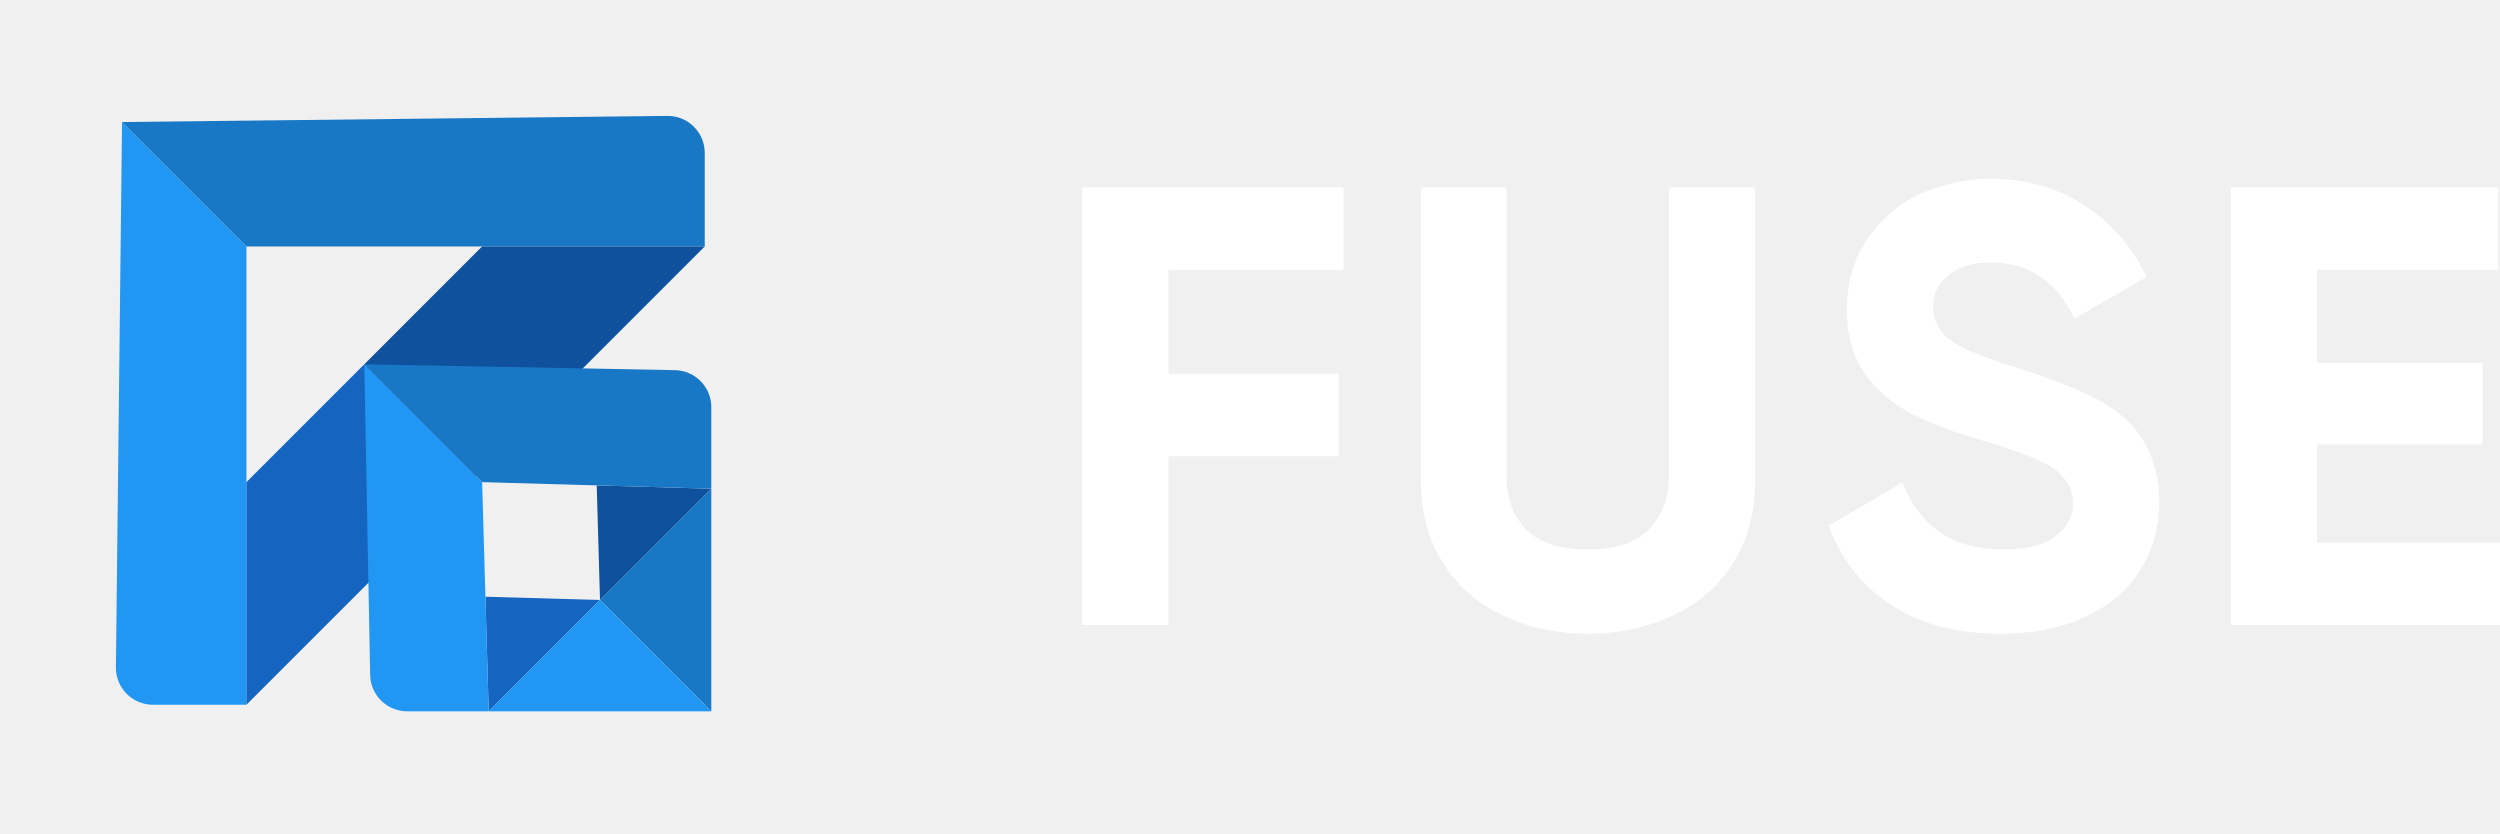
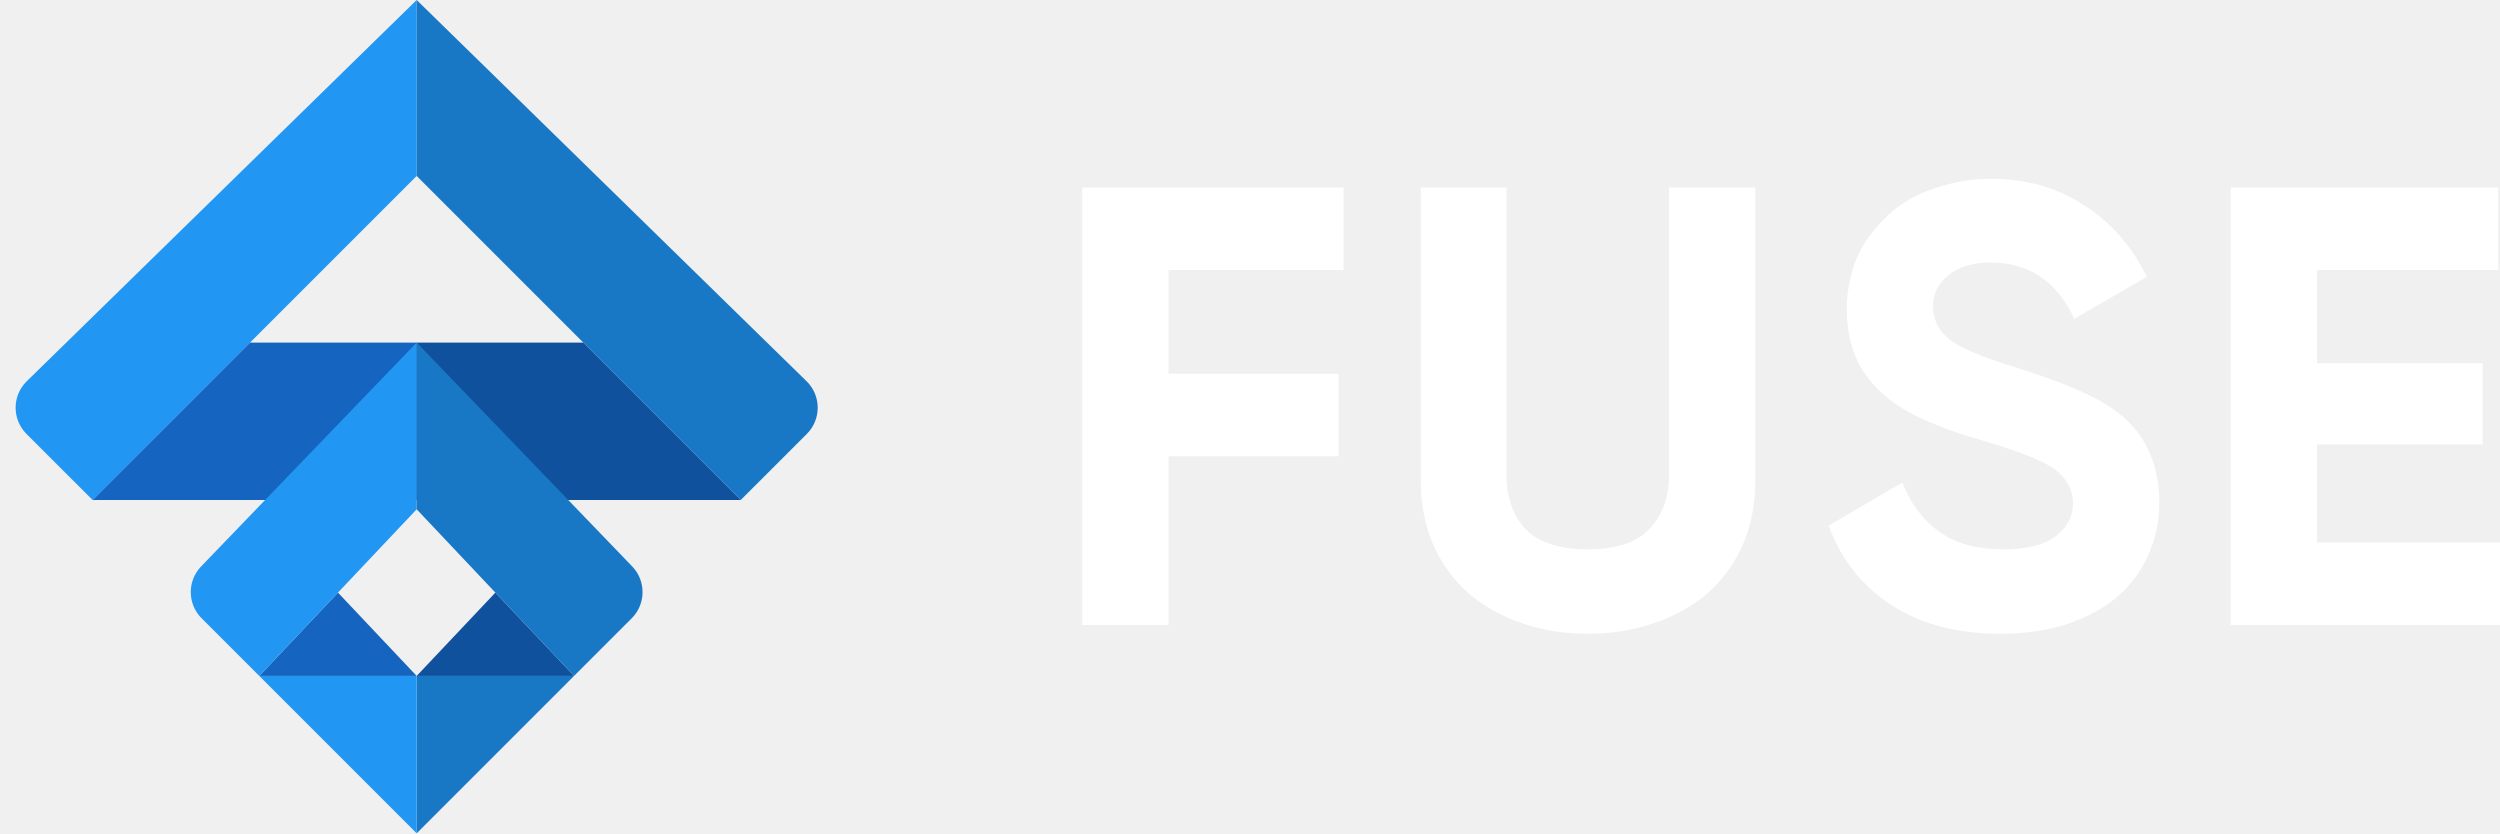
<svg xmlns="http://www.w3.org/2000/svg" width="96" height="32" viewBox="0 0 96 32" fill="none">
-   <g clip-path="url(#clip0_1001_109)">
+   <g clip-path="url(#clip0)">
    <path d="M51.592 10.368H44.872V14.352H51.4V17.52H44.872V24H41.56V7.2H51.592V10.368ZM60.969 24.336C60.073 24.336 59.225 24.2 58.425 23.928C57.641 23.656 56.961 23.272 56.385 22.776C55.809 22.264 55.361 21.648 55.041 20.928C54.721 20.192 54.561 19.384 54.561 18.504V7.2H57.849V18.24C57.849 19.104 58.097 19.8 58.593 20.328C59.105 20.84 59.897 21.096 60.969 21.096C62.041 21.096 62.825 20.84 63.321 20.328C63.833 19.8 64.089 19.104 64.089 18.24V7.2H67.401V18.504C67.401 19.384 67.241 20.192 66.921 20.928C66.601 21.648 66.153 22.264 65.577 22.776C65.001 23.272 64.313 23.656 63.513 23.928C62.729 24.2 61.881 24.336 60.969 24.336ZM76.821 24.336C75.157 24.336 73.757 23.968 72.621 23.232C71.485 22.48 70.685 21.464 70.221 20.184L73.053 18.528C73.357 19.328 73.829 19.96 74.469 20.424C75.109 20.872 75.925 21.096 76.917 21.096C77.829 21.096 78.501 20.928 78.933 20.592C79.381 20.256 79.605 19.832 79.605 19.32C79.605 18.872 79.413 18.472 79.029 18.12C78.645 17.768 77.629 17.352 75.981 16.872C74.829 16.536 73.901 16.168 73.197 15.768C72.493 15.368 71.933 14.848 71.517 14.208C71.117 13.568 70.917 12.784 70.917 11.856C70.917 11.296 71.013 10.728 71.205 10.152C71.413 9.56 71.781 8.992 72.309 8.448C72.837 7.904 73.477 7.504 74.229 7.248C74.981 6.992 75.717 6.864 76.437 6.864C77.797 6.864 78.989 7.2 80.013 7.872C81.053 8.528 81.861 9.448 82.437 10.632L79.653 12.24C78.981 10.8 77.909 10.08 76.437 10.08C75.765 10.08 75.229 10.24 74.829 10.56C74.429 10.88 74.229 11.28 74.229 11.76C74.229 12.272 74.437 12.696 74.853 13.032C75.285 13.368 76.141 13.728 77.421 14.112C78.989 14.608 80.125 15.072 80.829 15.504C81.549 15.936 82.077 16.472 82.413 17.112C82.749 17.752 82.917 18.472 82.917 19.272C82.917 20.04 82.765 20.744 82.461 21.384C82.173 22.008 81.757 22.544 81.213 22.992C80.669 23.424 80.021 23.76 79.269 24C78.517 24.224 77.701 24.336 76.821 24.336ZM88.972 20.832H96.052V24H85.66V7.2H95.932V10.368H88.972V13.944H95.332V17.064H88.972V20.832Z" fill="white" />
-     <path d="M9.463 9.463L4.686 4.686L4.451 25.624C4.442 26.416 5.081 27.062 5.873 27.062L9.463 27.062" fill="#2196F3" />
-     <path d="M9.463 9.463L4.686 4.686L25.624 4.451C26.416 4.442 27.062 5.081 27.062 5.873L27.062 9.463" fill="#1878C6" />
-     <path d="M9.463 27.062V18.514L13.989 13.989L18.263 18.263" fill="#1565C0" />
-     <path d="M27.062 9.463L18.514 9.463L13.989 13.989L18.263 18.263" fill="#10519D" />
-     <path d="M23.04 23.04L18.766 27.314L18.64 22.914L23.04 23.04Z" fill="#1565C0" />
-     <path d="M27.314 27.314L27.314 18.766L23.04 23.04L27.314 27.314Z" fill="#1878C6" />
-     <path d="M27.314 27.314L18.766 27.314L23.04 23.04L27.314 27.314Z" fill="#2196F3" />
-     <path d="M23.04 23.04L27.314 18.766L22.914 18.64L23.04 23.04Z" fill="#10519D" />
-     <path d="M14.214 25.918C14.228 26.693 14.861 27.314 15.636 27.314L18.766 27.314L18.514 18.514L13.989 13.989" fill="#2196F3" />
-     <path d="M25.918 14.214C26.693 14.228 27.314 14.861 27.314 15.636L27.314 18.766L18.514 18.514L13.989 13.989" fill="#1878C6" />
+     <path d="M16 6.756V0L1.028 14.639C0.462 15.192 0.457 16.102 1.017 16.662L3.556 19.2" fill="#2196F3" />
+     <path d="M16 6.756V0L30.972 14.639C31.538 15.192 31.543 16.102 30.983 16.662L28.444 19.2" fill="#1878C6" />
+     <path d="M3.556 19.2L9.6 13.156H16V19.2" fill="#1565C0" />
+     <path d="M28.444 19.2L22.4 13.156H16V19.2" fill="#10519D" />
+     <path d="M16 25.956H9.956L12.978 22.756L16 25.956Z" fill="#1565C0" />
+     <path d="M16 32L22.044 25.956L16 25.956V32Z" fill="#1878C6" />
+     <path d="M16 32L9.956 25.956H16V32Z" fill="#2196F3" />
+     <path d="M16 25.956H22.044L19.022 22.756L16 25.956Z" fill="#10519D" />
+     <path d="M7.724 21.75C7.186 22.308 7.194 23.194 7.742 23.742L9.956 25.956L16 19.556V13.156" fill="#2196F3" />
+     <path d="M24.276 21.75C24.814 22.308 24.806 23.194 24.258 23.742L22.044 25.956L16 19.556V13.156" fill="#1878C6" />
  </g>
  <defs>
-     <clipPath id="clip0_1001_109">
+     <clipPath id="clip0">
      <rect width="96" height="32" fill="white" />
    </clipPath>
  </defs>
</svg>
